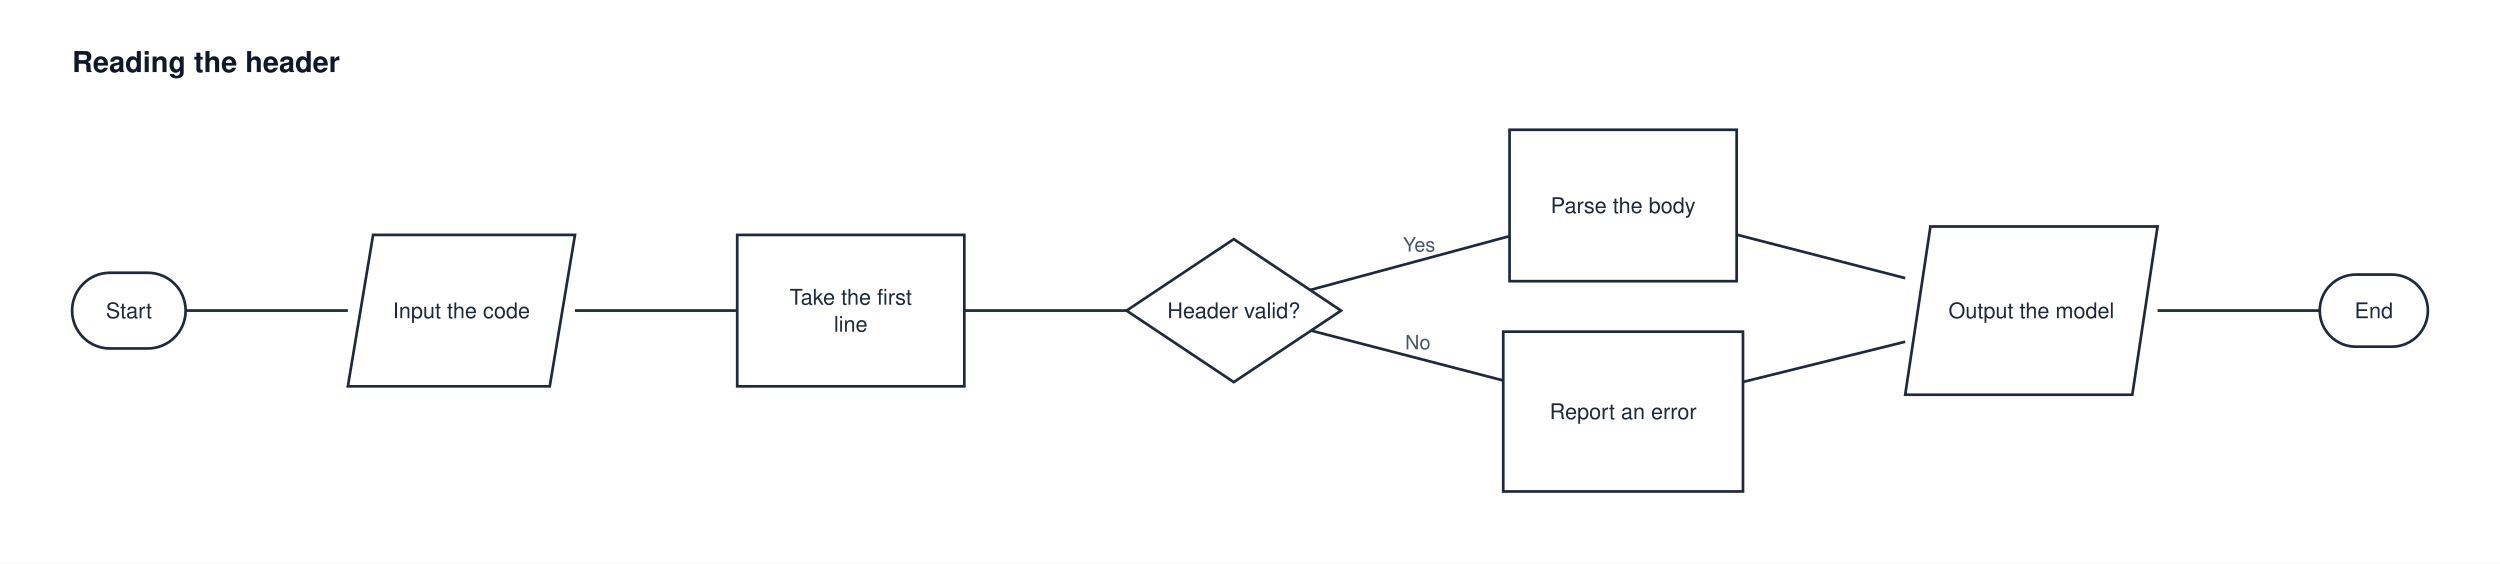
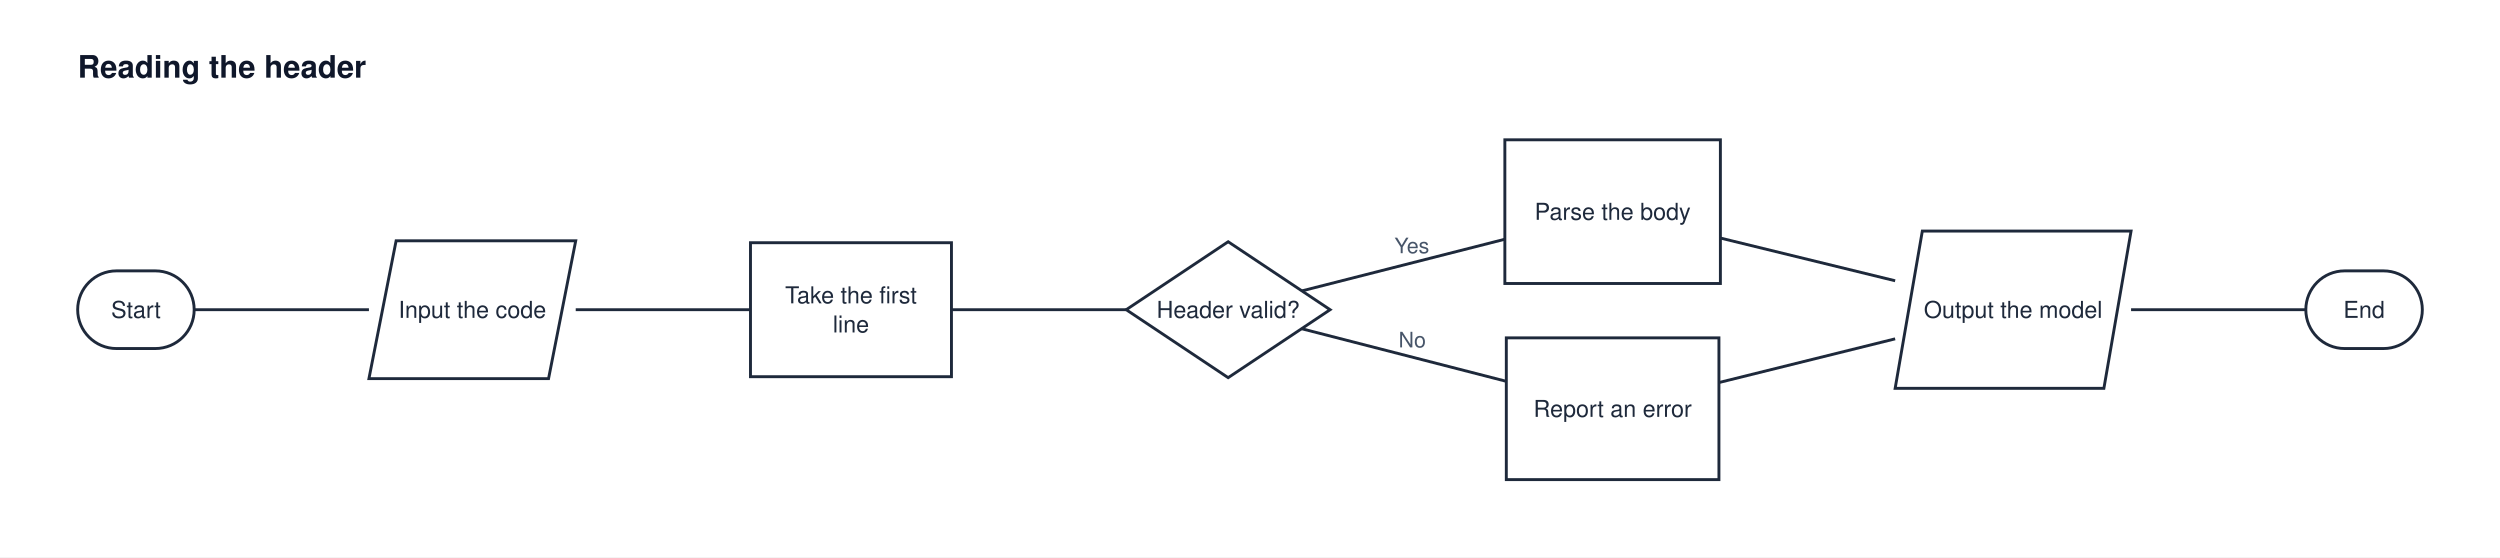
- <svg xmlns="http://www.w3.org/2000/svg" width="1387" height="312.667" viewBox="0 0 1387 312.667" font-family="Helvetica, Arial, sans-serif" role="img" aria-label="Diagram: Own engine (in the browser)">
+ <svg xmlns="http://www.w3.org/2000/svg" width="1287.5" height="287" viewBox="0 0 1287.5 287" font-family="Helvetica, Arial, sans-serif" role="img" aria-label="Diagram: Own engine (in the browser)">
  <defs>
    <marker id="m-arrow" viewBox="0 0 10 10" refX="10" refY="5" markerWidth="10" markerHeight="10" markerUnits="userSpaceOnUse" orient="auto-start-reverse">
      <path d="M0 0L10 5L0 10Z" fill="#1e293b" />
    </marker>
    <marker id="m-open" viewBox="0 0 10 10" refX="10" refY="5" markerWidth="10" markerHeight="10" markerUnits="userSpaceOnUse" orient="auto-start-reverse">
      <path d="M0 0L10 5L0 10" fill="none" stroke="#1e293b" stroke-width="1.5" />
    </marker>
    <marker id="m-triangle" viewBox="0 0 12 12" refX="12" refY="6" markerWidth="12" markerHeight="12" markerUnits="userSpaceOnUse" orient="auto-start-reverse">
      <path d="M0 0L12 6L0 12Z" fill="#ffffff" stroke="#1e293b" stroke-width="1.5" />
    </marker>
    <marker id="m-diamond" viewBox="0 0 16 10" refX="16" refY="5" markerWidth="16" markerHeight="10" markerUnits="userSpaceOnUse" orient="auto-start-reverse">
      <path d="M0 5L8 0L16 5L8 10Z" fill="#ffffff" stroke="#1e293b" stroke-width="1.5" />
    </marker>
    <marker id="m-diamond-filled" viewBox="0 0 16 10" refX="16" refY="5" markerWidth="16" markerHeight="10" markerUnits="userSpaceOnUse" orient="auto-start-reverse">
      <path d="M0 5L8 0L16 5L8 10Z" fill="#1e293b" />
    </marker>
    <marker id="m-one" viewBox="0 0 14 14" refX="14" refY="7" markerWidth="14" markerHeight="14" markerUnits="userSpaceOnUse" orient="auto-start-reverse">
      <path d="M7 1V13M11 1V13" stroke="#1e293b" stroke-width="1.5" />
    </marker>
    <marker id="m-many" viewBox="0 0 14 14" refX="14" refY="7" markerWidth="14" markerHeight="14" markerUnits="userSpaceOnUse" orient="auto-start-reverse">
      <path d="M14 7L2 1M14 7L2 7M14 7L2 13" fill="none" stroke="#1e293b" stroke-width="1.5" />
    </marker>
    <marker id="m-zero-one" viewBox="0 0 18 14" refX="18" refY="7" markerWidth="18" markerHeight="14" markerUnits="userSpaceOnUse" orient="auto-start-reverse">
      <circle cx="5" cy="7" r="4" fill="#ffffff" stroke="#1e293b" stroke-width="1.5" />
      <path d="M13 1V13" stroke="#1e293b" stroke-width="1.5" />
    </marker>
    <marker id="m-one-many" viewBox="0 0 14 14" refX="14" refY="7" markerWidth="14" markerHeight="14" markerUnits="userSpaceOnUse" orient="auto-start-reverse">
      <path d="M14 7L2 1M14 7L2 7M14 7L2 13M5 1V13" fill="none" stroke="#1e293b" stroke-width="1.5" />
    </marker>
  </defs>
-   <rect width="1387" height="312.667" fill="#ffffff" />
+   <rect width="1287.5" height="287" fill="#ffffff" />
  <text x="40" y="40" font-size="16" font-weight="700" fill="#0f172a">Reading the header</text>
-   <path class="notation__edge" id="edge-0" d="M103 172.3Q163.8 172.3 193 172.3" fill="none" stroke="#1e293b" stroke-width="1.5" />
-   <path class="notation__edge" id="edge-1" d="M319 172.3Q364 172.3 409 172.3" fill="none" stroke="#1e293b" stroke-width="1.5" />
-   <path class="notation__edge" id="edge-2" d="M535 172.3Q578.3 172.3 625 172.3" fill="none" stroke="#1e293b" stroke-width="1.5" />
-   <path class="notation__edge" id="edge-3" d="M726.8 160.9Q792.5 143.2 837.5 131" fill="none" stroke="#1e293b" stroke-width="1.5" />
-   <text x="787.3" y="139.6" text-anchor="middle" font-size="11" fill="#475569" stroke="#ffffff" stroke-width="3" paint-order="stroke">Yes</text>
-   <path class="notation__edge" id="edge-4" d="M727.3 183.4Q792.5 200.3 834 211.1" fill="none" stroke="#1e293b" stroke-width="1.5" />
-   <text x="786.6" y="193.8" text-anchor="middle" font-size="11" fill="#475569" stroke="#ffffff" stroke-width="3" paint-order="stroke">No</text>
-   <path class="notation__edge" id="edge-5" d="M963.5 130.2Q1013.8 143.2 1057 154.3" fill="none" stroke="#1e293b" stroke-width="1.5" />
-   <path class="notation__edge" id="edge-6" d="M967 211.9Q1013.8 200.3 1057 189.6" fill="none" stroke="#1e293b" stroke-width="1.5" />
-   <path class="notation__edge" id="edge-7" d="M1197 172.3Q1222 172.3 1287 172.3" fill="none" stroke="#1e293b" stroke-width="1.5" />
-   <g class="notation__node" data-id="s" data-cx="71.5" data-cy="172.3" tabindex="0" role="button" aria-label="s">
-     <rect x="40" y="151.333" width="63" height="42" rx="21" fill="#ffffff" stroke="#1e293b" stroke-width="1.5" />
-     <text x="71.5" y="172.333" dy="0.35em" text-anchor="middle" font-size="12" font-weight="400" fill="#1e293b">Start</text>
+   <path class="notation__edge" id="edge-0" d="M100 159.5Q156.6 159.5 190 159.5" fill="none" stroke="#1e293b" stroke-width="1.5" />
+   <path class="notation__edge" id="edge-1" d="M296.5 159.5Q340.8 159.5 386.5 159.5" fill="none" stroke="#1e293b" stroke-width="1.5" />
+   <path class="notation__edge" id="edge-2" d="M490 159.5Q535.4 159.5 580 159.5" fill="none" stroke="#1e293b" stroke-width="1.5" />
+   <path class="notation__edge" id="edge-3" d="M670.5 149.8Q731.5 134.3 775 123.2" fill="none" stroke="#1e293b" stroke-width="1.5" />
+   <text x="727.1" y="130.4" text-anchor="middle" font-size="11" fill="#475569" stroke="#ffffff" stroke-width="3" paint-order="stroke">Yes</text>
+   <path class="notation__edge" id="edge-4" d="M670.4 169.3Q731.5 185 775.8 196.4" fill="none" stroke="#1e293b" stroke-width="1.5" />
+   <text x="727.3" y="178.9" text-anchor="middle" font-size="11" fill="#475569" stroke="#ffffff" stroke-width="3" paint-order="stroke">No</text>
+   <path class="notation__edge" id="edge-5" d="M886 122.6Q933.6 134.3 976 144.6" fill="none" stroke="#1e293b" stroke-width="1.5" />
+   <path class="notation__edge" id="edge-6" d="M885.3 197Q933.6 185 976 174.5" fill="none" stroke="#1e293b" stroke-width="1.5" />
+   <path class="notation__edge" id="edge-7" d="M1097.5 159.5Q1127.1 159.5 1187.5 159.5" fill="none" stroke="#1e293b" stroke-width="1.5" />
+   <g class="notation__node" data-id="s" data-cx="70" data-cy="159.5" tabindex="0" role="button" aria-label="s">
+     <rect x="40" y="139.5" width="60" height="40" rx="20" fill="#ffffff" stroke="#1e293b" stroke-width="1.5" />
+     <text x="70" y="159.5" dy="0.35em" text-anchor="middle" font-size="12" font-weight="400" fill="#1e293b">Start</text>
  </g>
-   <g class="notation__node" data-id="in" data-cx="256" data-cy="172.3" tabindex="0" role="button" aria-label="in">
-     <polygon points="207,130.333 319,130.333 305,214.333 193,214.333" fill="#ffffff" stroke="#1e293b" stroke-width="1.5" />
-     <text x="256" y="172.333" dy="0.35em" text-anchor="middle" font-size="12" font-weight="400" fill="#1e293b">Input the code</text>
+   <g class="notation__node" data-id="in" data-cx="243.3" data-cy="159.5" tabindex="0" role="button" aria-label="in">
+     <polygon points="204,124 296.5,124 282.5,195 190,195" fill="#ffffff" stroke="#1e293b" stroke-width="1.5" />
+     <text x="243.25" y="159.5" dy="0.35em" text-anchor="middle" font-size="12" font-weight="400" fill="#1e293b">Input the code</text>
  </g>
-   <g class="notation__node" data-id="p1" data-cx="472" data-cy="172.3" tabindex="0" role="button" aria-label="p1">
-     <rect x="409" y="130.333" width="126" height="84" fill="#ffffff" stroke="#1e293b" stroke-width="1.5" />
-     <text x="472" y="164.833" dy="0.35em" text-anchor="middle" font-size="12" font-weight="400" fill="#1e293b">Take the first</text>
-     <text x="472" y="179.833" dy="0.35em" text-anchor="middle" font-size="12" font-weight="400" fill="#1e293b">line</text>
+   <g class="notation__node" data-id="p1" data-cx="438.3" data-cy="159.5" tabindex="0" role="button" aria-label="p1">
+     <rect x="386.5" y="125" width="103.5" height="69" fill="#ffffff" stroke="#1e293b" stroke-width="1.5" />
+     <text x="438.25" y="152" dy="0.35em" text-anchor="middle" font-size="12" font-weight="400" fill="#1e293b">Take the first</text>
+     <text x="438.25" y="167" dy="0.35em" text-anchor="middle" font-size="12" font-weight="400" fill="#1e293b">line</text>
  </g>
-   <g class="notation__node" data-id="d1" data-cx="684.5" data-cy="172.3" tabindex="0" role="button" aria-label="d1">
-     <polygon points="684.5,132.667 744,172.333 684.5,212 625,172.333" fill="#ffffff" stroke="#1e293b" stroke-width="1.5" />
-     <text x="684.5" y="172.333" dy="0.35em" text-anchor="middle" font-size="12" font-weight="400" fill="#1e293b">Header valid?</text>
+   <g class="notation__node" data-id="d1" data-cx="632.5" data-cy="159.5" tabindex="0" role="button" aria-label="d1">
+     <polygon points="632.5,124.5 685,159.5 632.5,194.5 580,159.5" fill="#ffffff" stroke="#1e293b" stroke-width="1.5" />
+     <text x="632.5" y="159.5" dy="0.35em" text-anchor="middle" font-size="12" font-weight="400" fill="#1e293b">Header valid?</text>
  </g>
-   <g class="notation__node" data-id="p2" data-cx="900.5" data-cy="114" tabindex="0" role="button" aria-label="p2">
-     <rect x="837.5" y="72" width="126" height="84" fill="#ffffff" stroke="#1e293b" stroke-width="1.5" />
-     <text x="900.5" y="114" dy="0.35em" text-anchor="middle" font-size="12" font-weight="400" fill="#1e293b">Parse the body</text>
+   <g class="notation__node" data-id="p2" data-cx="830.5" data-cy="109" tabindex="0" role="button" aria-label="p2">
+     <rect x="775" y="72" width="111" height="74" fill="#ffffff" stroke="#1e293b" stroke-width="1.5" />
+     <text x="830.5" y="109" dy="0.35em" text-anchor="middle" font-size="12" font-weight="400" fill="#1e293b">Parse the body</text>
  </g>
-   <g class="notation__node" data-id="p3" data-cx="900.5" data-cy="228.3" tabindex="0" role="button" aria-label="p3">
-     <rect x="834" y="184" width="133" height="88.667" fill="#ffffff" stroke="#1e293b" stroke-width="1.5" />
-     <text x="900.5" y="228.333" dy="0.35em" text-anchor="middle" font-size="12" font-weight="400" fill="#1e293b">Report an error</text>
+   <g class="notation__node" data-id="p3" data-cx="830.5" data-cy="210.5" tabindex="0" role="button" aria-label="p3">
+     <rect x="775.75" y="174" width="109.5" height="73" fill="#ffffff" stroke="#1e293b" stroke-width="1.5" />
+     <text x="830.5" y="210.5" dy="0.35em" text-anchor="middle" font-size="12" font-weight="400" fill="#1e293b">Report an error</text>
  </g>
-   <g class="notation__node" data-id="out" data-cx="1127" data-cy="172.3" tabindex="0" role="button" aria-label="out">
-     <polygon points="1071,125.667 1197,125.667 1183,219 1057,219" fill="#ffffff" stroke="#1e293b" stroke-width="1.5" />
-     <text x="1127" y="172.333" dy="0.35em" text-anchor="middle" font-size="12" font-weight="400" fill="#1e293b">Output the model</text>
+   <g class="notation__node" data-id="out" data-cx="1036.8" data-cy="159.5" tabindex="0" role="button" aria-label="out">
+     <polygon points="990,119 1097.5,119 1083.5,200 976,200" fill="#ffffff" stroke="#1e293b" stroke-width="1.5" />
+     <text x="1036.75" y="159.5" dy="0.35em" text-anchor="middle" font-size="12" font-weight="400" fill="#1e293b">Output the model</text>
  </g>
-   <g class="notation__node" data-id="e" data-cx="1317" data-cy="172.3" tabindex="0" role="button" aria-label="e">
-     <rect x="1287" y="152.333" width="60" height="40" rx="20" fill="#ffffff" stroke="#1e293b" stroke-width="1.5" />
-     <text x="1317" y="172.333" dy="0.35em" text-anchor="middle" font-size="12" font-weight="400" fill="#1e293b">End</text>
+   <g class="notation__node" data-id="e" data-cx="1217.5" data-cy="159.5" tabindex="0" role="button" aria-label="e">
+     <rect x="1187.5" y="139.5" width="60" height="40" rx="20" fill="#ffffff" stroke="#1e293b" stroke-width="1.5" />
+     <text x="1217.5" y="159.5" dy="0.35em" text-anchor="middle" font-size="12" font-weight="400" fill="#1e293b">End</text>
  </g>
</svg>
